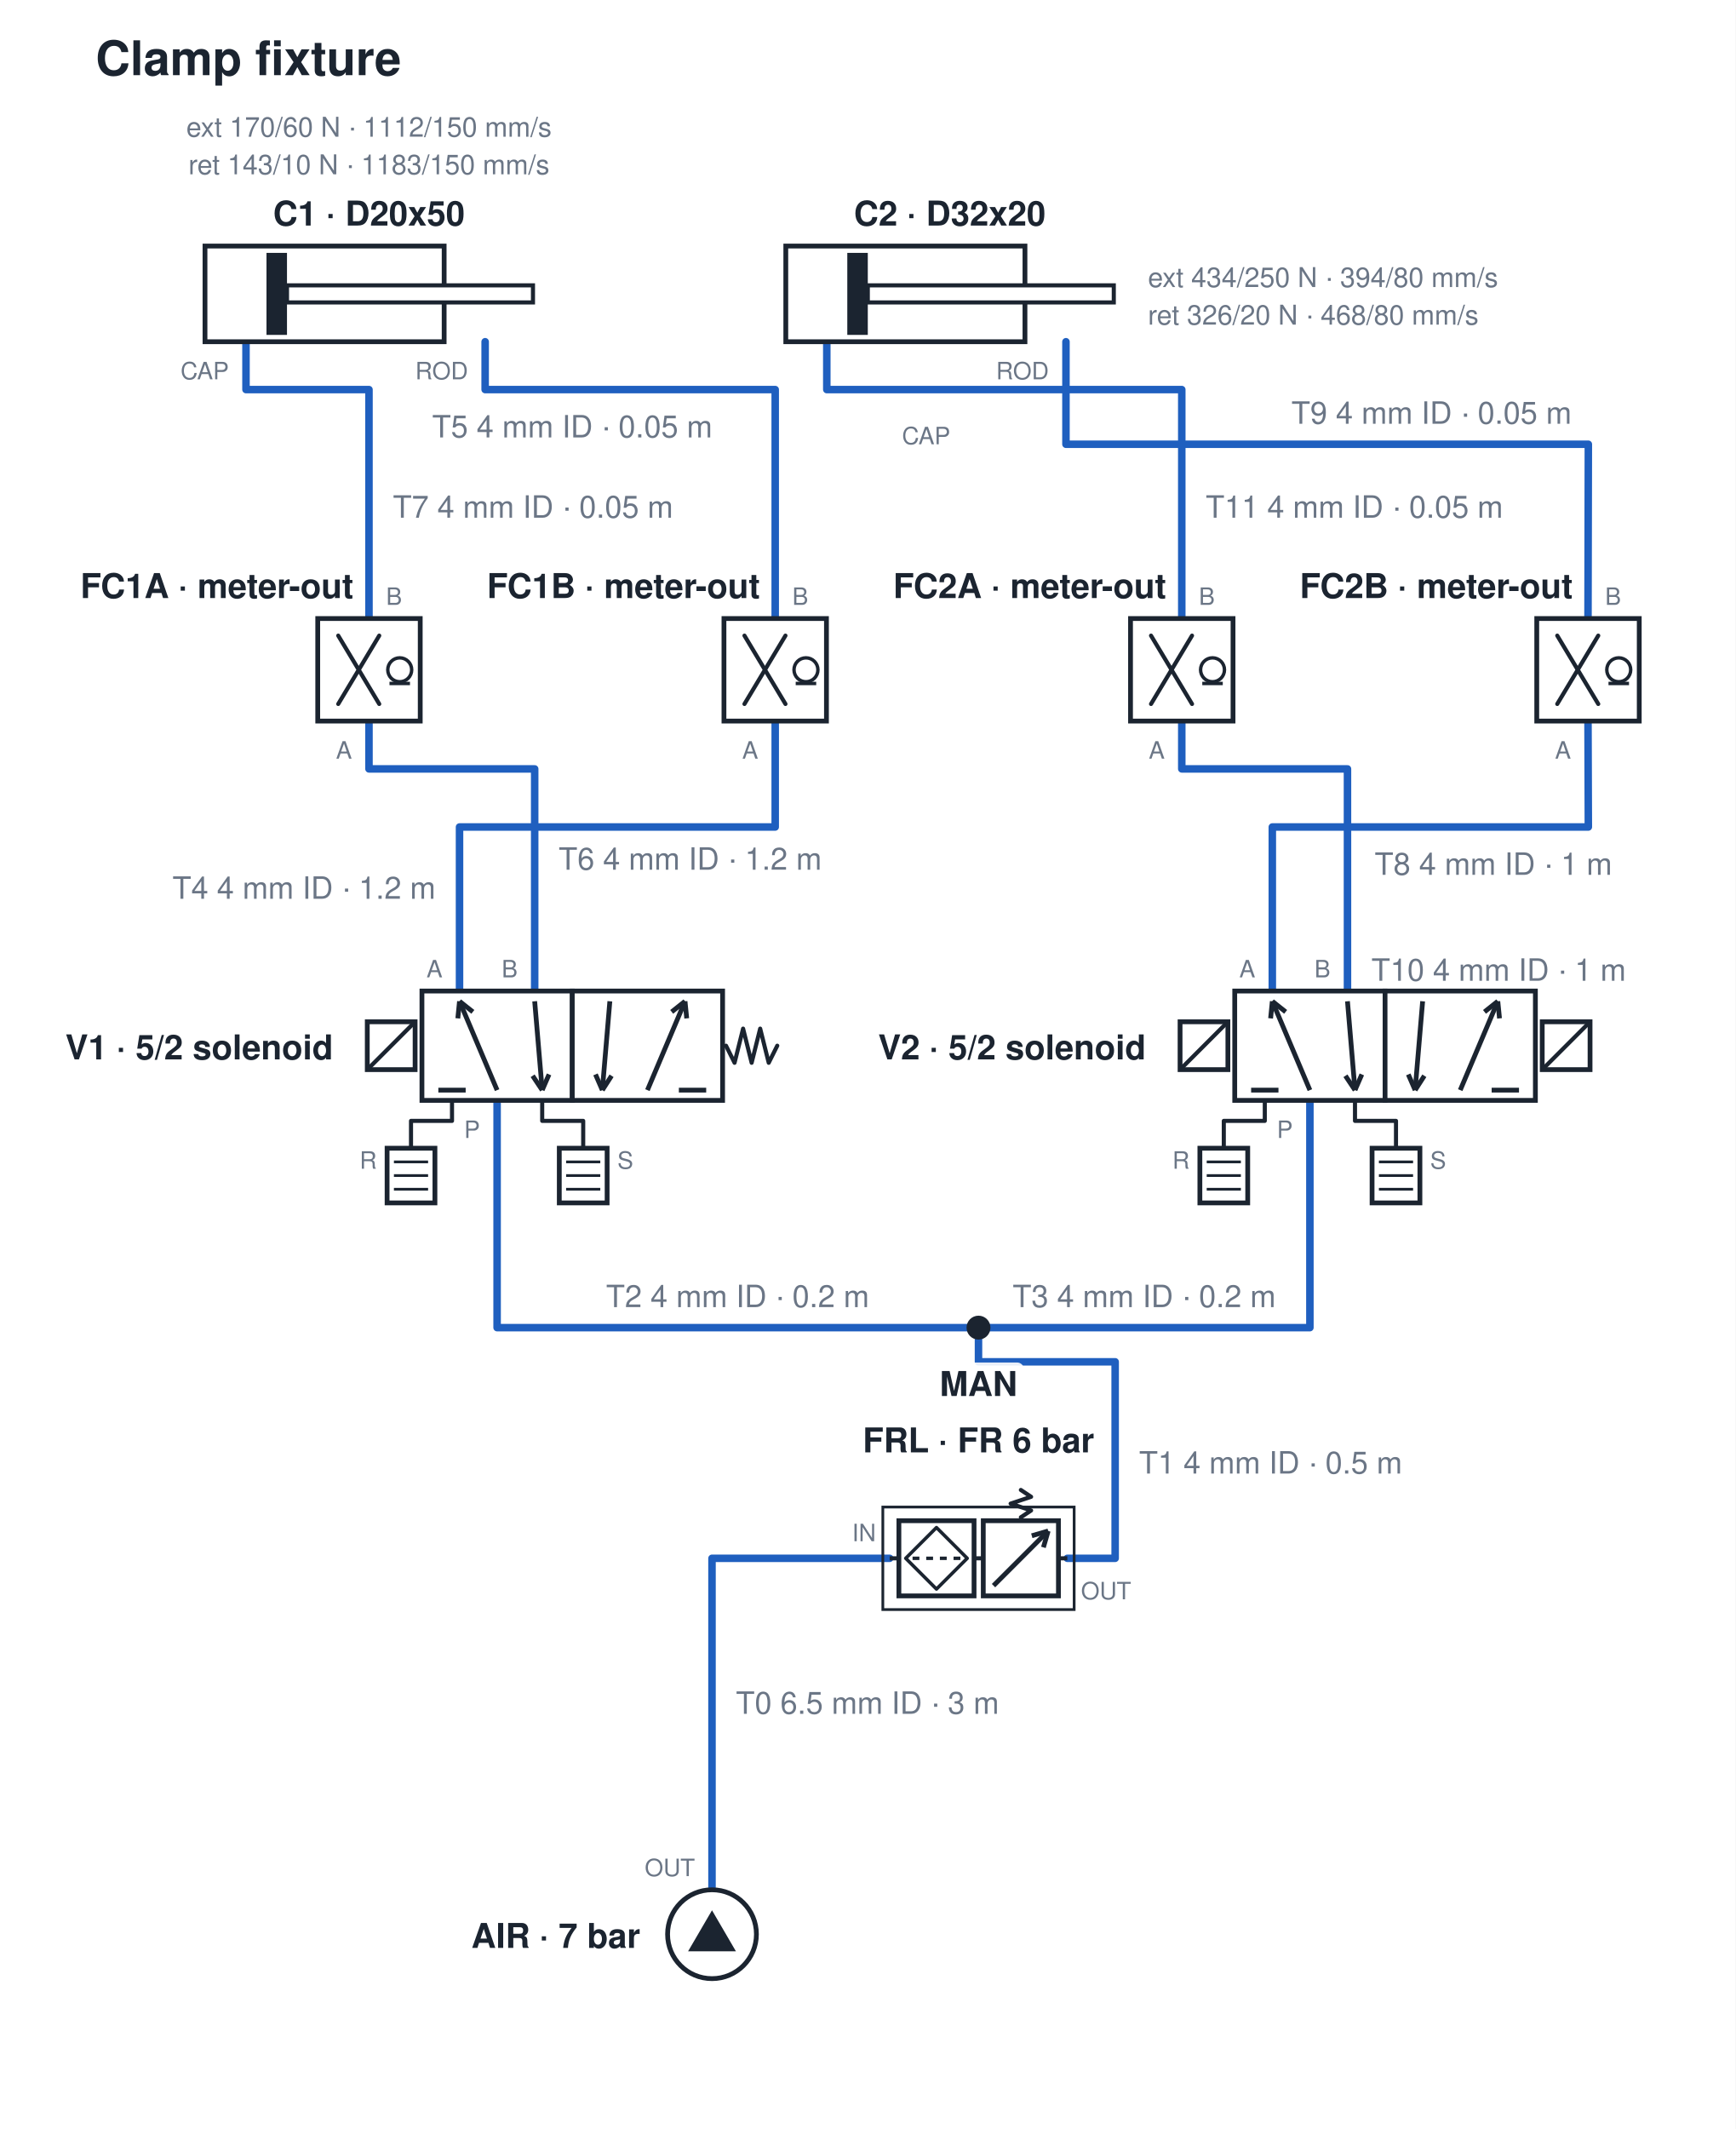
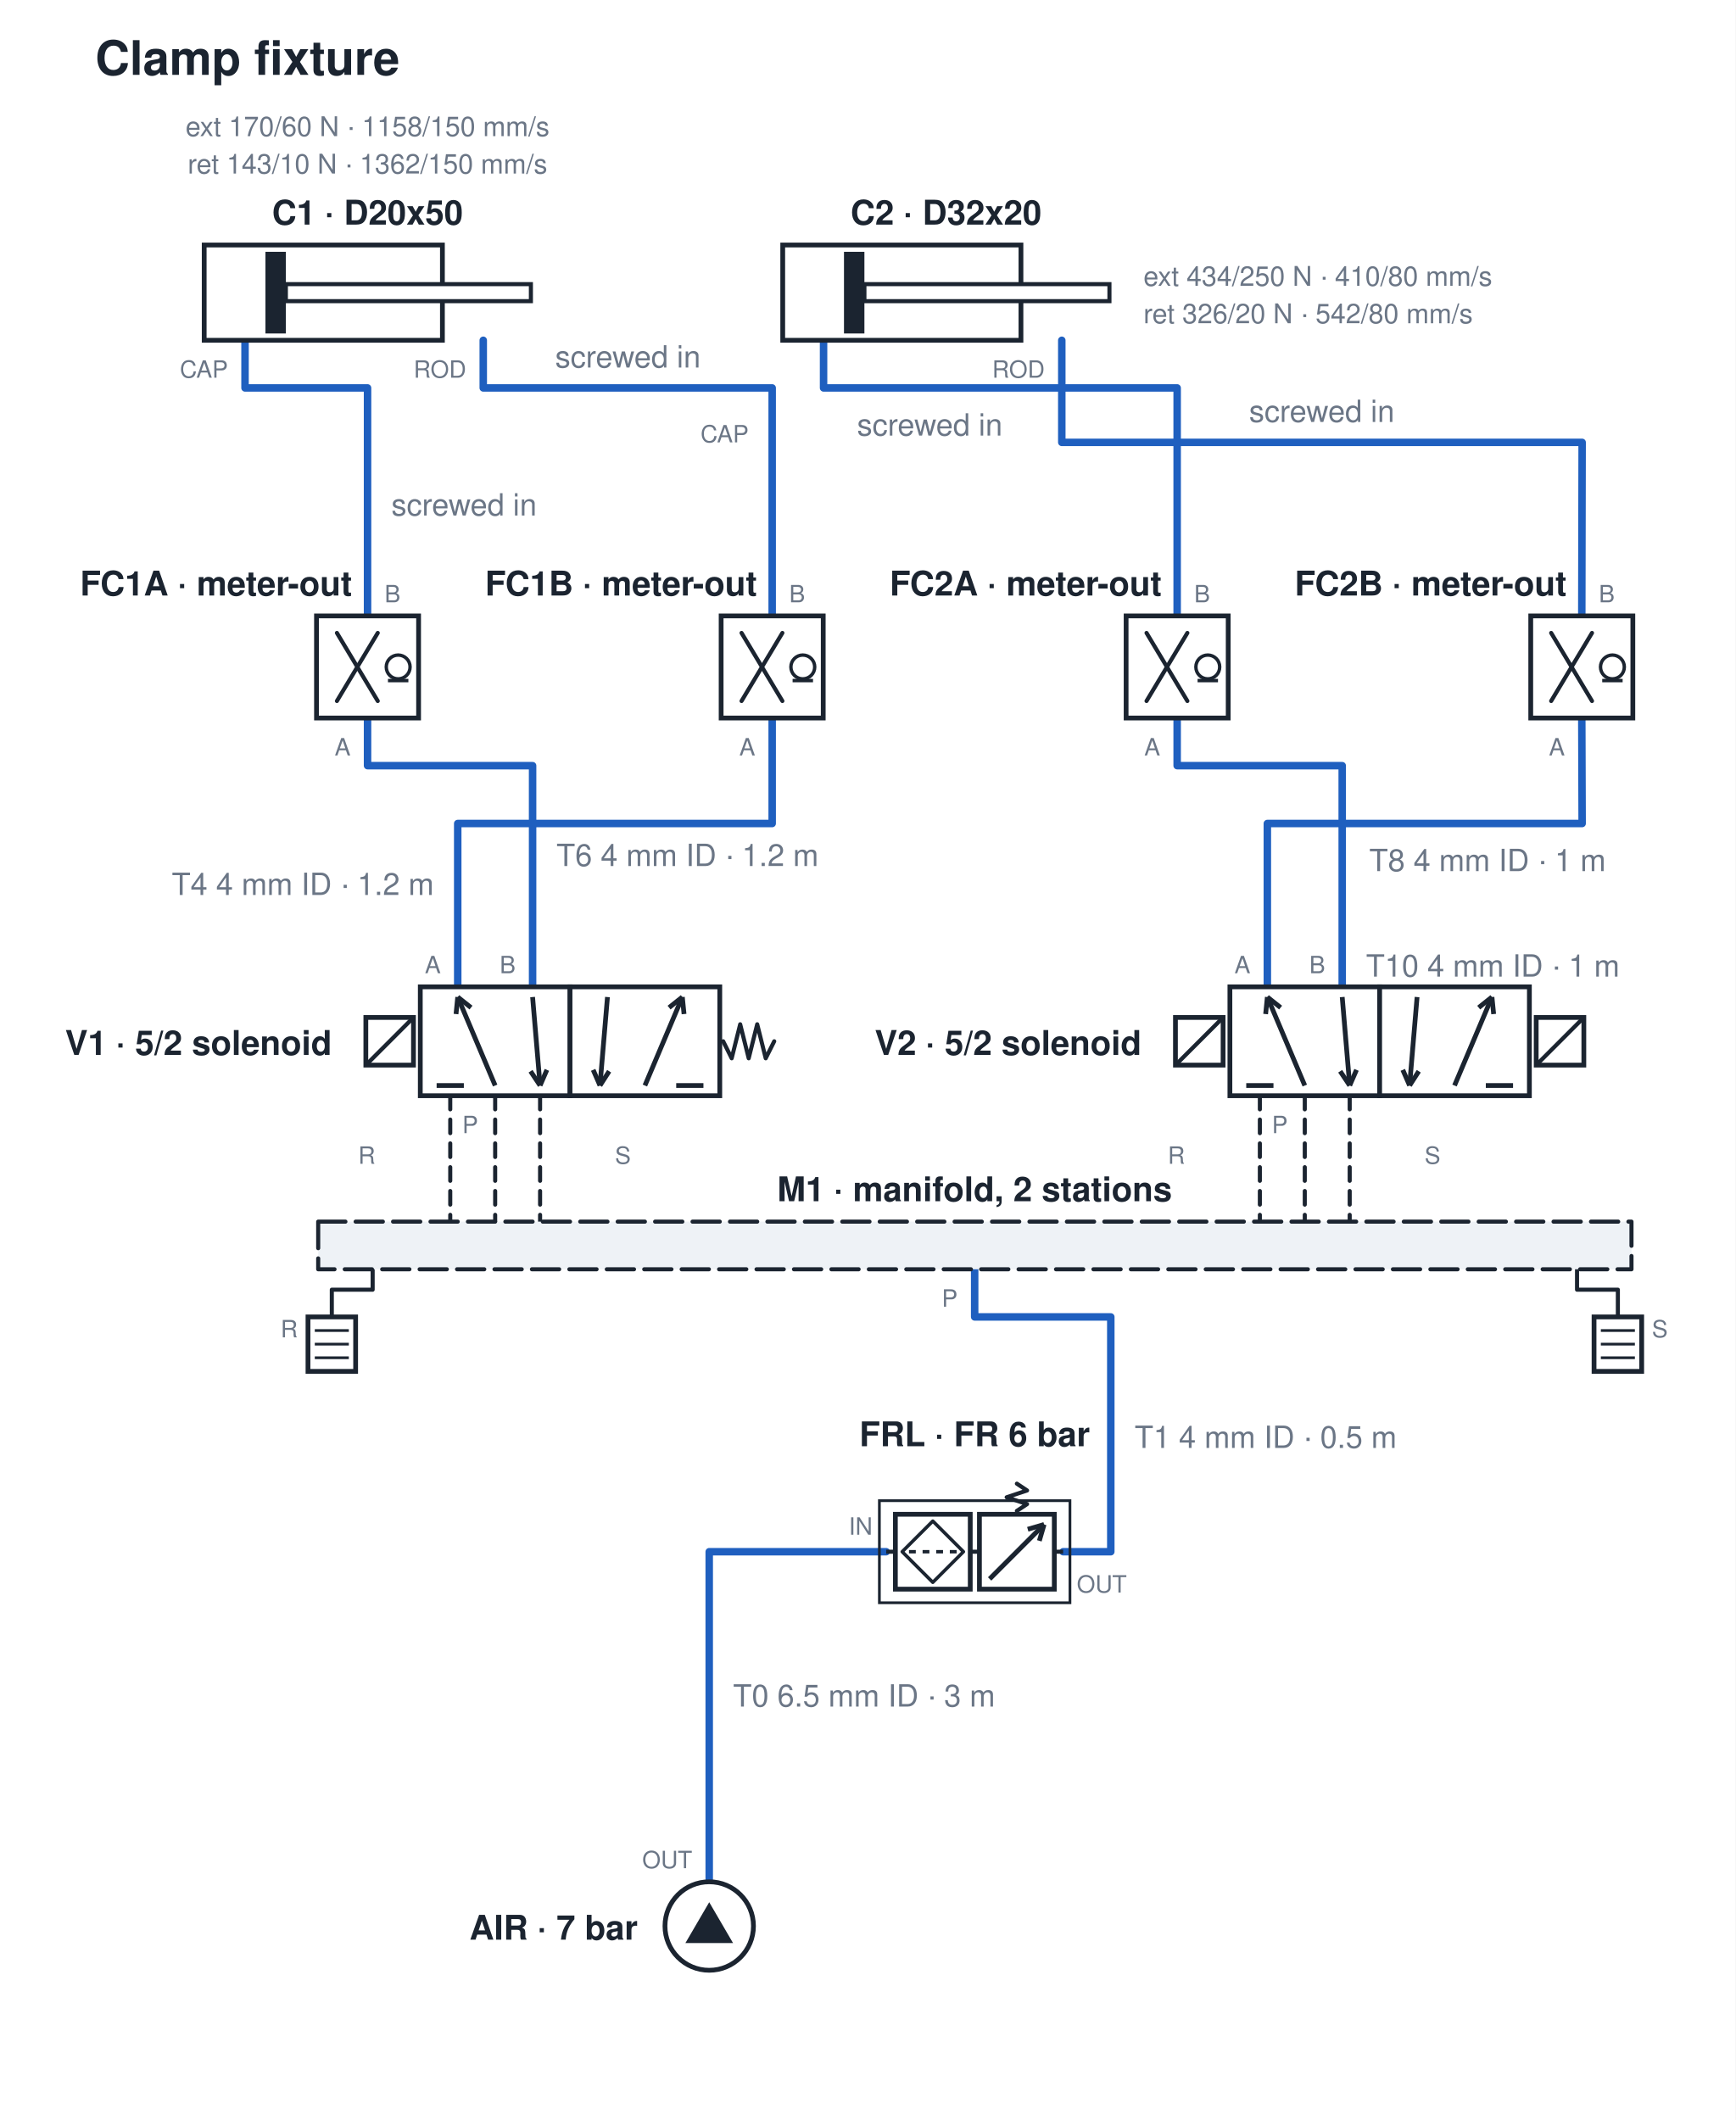
- <svg xmlns="http://www.w3.org/2000/svg" width="508" height="623" viewBox="0 0 508 623" font-family="IBM Plex Sans, Helvetica, Arial, sans-serif" class="harness">
+ <svg xmlns="http://www.w3.org/2000/svg" width="510" height="623" viewBox="0 0 510 623" font-family="IBM Plex Sans, Helvetica, Arial, sans-serif" class="harness">
  <rect width="100%" height="100%" fill="#ffffff" />
  <g class="title">
    <text x="28.0" y="22.0" font-size="14" fill="#1b2430" font-weight="700">Clamp fixture</text>
  </g>
  <g class="tube" data-kind="tube" data-id="T0">
    <polyline class="tube" points="208.4,553.0 208.4,539.0 208.4,456.0 260.4,456.0" fill="none" stroke="#1f5fbf" stroke-width="2.2" stroke-linejoin="round" stroke-linecap="round" />
    <rect class="halo" x="213.4" y="492.5" width="86.3" height="13.0" rx="2" fill="#ffffff" fill-opacity="0.9" stroke="none" />
    <text class="label" x="215.4" y="501.5" font-size="9" fill="#6b7686" text-anchor="start">T0  6.5 mm ID · 3 m</text>
  </g>
  <g class="tube" data-kind="tube" data-id="T1">
-     <polyline class="tube" points="312.4,456.0 326.4,456.0 326.4,398.5 286.4,398.5 286.4,388.5" fill="none" stroke="#1f5fbf" stroke-width="2.2" stroke-linejoin="round" stroke-linecap="round" />
-     <rect class="halo" x="331.4" y="422.2" width="86.3" height="13.0" rx="2" fill="#ffffff" fill-opacity="0.9" stroke="none" />
-     <text class="label" x="333.4" y="431.2" font-size="9" fill="#6b7686" text-anchor="start">T1  4 mm ID · 0.5 m</text>
-   </g>
-   <g class="tube" data-kind="tube" data-id="T2">
-     <polyline class="tube" points="286.4,388.5 145.5,388.5 145.5,356.0 145.5,322.0" fill="none" stroke="#1f5fbf" stroke-width="2.2" stroke-linejoin="round" stroke-linecap="round" />
-     <rect class="halo" x="172.8" y="373.5" width="86.3" height="13.0" rx="2" fill="#ffffff" fill-opacity="0.9" stroke="none" />
-     <text class="label" x="215.9" y="382.5" font-size="9" fill="#6b7686" text-anchor="middle">T2  4 mm ID · 0.2 m</text>
-   </g>
-   <g class="tube" data-kind="tube" data-id="T3">
-     <polyline class="tube" points="286.4,388.5 383.4,388.5 383.4,356.0 383.4,322.0" fill="none" stroke="#1f5fbf" stroke-width="2.2" stroke-linejoin="round" stroke-linecap="round" />
-     <rect class="halo" x="291.8" y="373.5" width="86.3" height="13.0" rx="2" fill="#ffffff" fill-opacity="0.9" stroke="none" />
-     <text class="label" x="334.9" y="382.5" font-size="9" fill="#6b7686" text-anchor="middle">T3  4 mm ID · 0.2 m</text>
+     <polyline class="tube" points="312.4,456.0 326.4,456.0 326.4,387.0 286.4,387.0 286.4,373.0" fill="none" stroke="#1f5fbf" stroke-width="2.2" stroke-linejoin="round" stroke-linecap="round" />
+     <rect class="halo" x="331.4" y="416.5" width="86.3" height="13.0" rx="2" fill="#ffffff" fill-opacity="0.9" stroke="none" />
+     <text class="label" x="333.4" y="425.5" font-size="9" fill="#6b7686" text-anchor="start">T1  4 mm ID · 0.5 m</text>
  </g>
  <g class="tube" data-kind="tube" data-id="T4">
    <polyline class="tube" points="134.5,290.0 134.5,276.0 134.5,242.0 226.9,242.0 226.9,211.0" fill="none" stroke="#1f5fbf" stroke-width="2.2" stroke-linejoin="round" stroke-linecap="round" />
    <rect class="halo" x="43.2" y="254.0" width="86.3" height="13.0" rx="2" fill="#ffffff" fill-opacity="0.9" stroke="none" />
    <text class="label" x="127.5" y="263.0" font-size="9" fill="#6b7686" text-anchor="end">T4  4 mm ID · 1.2 m</text>
  </g>
-   <g class="tube" data-kind="tube" data-id="T5">
+   <g class="tube" data-kind="tube" data-id="J5">
    <polyline class="tube" points="226.9,181.0 226.9,114.0 142.0,114.0 142.0,100.0" fill="none" stroke="#1f5fbf" stroke-width="2.2" stroke-linejoin="round" stroke-linecap="round" />
-     <rect class="halo" x="121.7" y="119.0" width="91.7" height="13.0" rx="2" fill="#ffffff" fill-opacity="0.9" stroke="none" />
-     <text class="label" x="167.5" y="128.0" font-size="9" fill="#6b7686" text-anchor="middle">T5  4 mm ID · 0.05 m</text>
+     <rect class="halo" x="159.6" y="99.0" width="49.8" height="13.0" rx="2" fill="#ffffff" fill-opacity="0.9" stroke="none" />
+     <text class="label" x="184.5" y="108.0" font-size="9" fill="#6b7686" text-anchor="middle">screwed in</text>
  </g>
  <g class="tube" data-kind="tube" data-id="T6">
    <polyline class="tube" points="156.5,290.0 156.5,276.0 156.5,225.0 108.0,225.0 108.0,211.0" fill="none" stroke="#1f5fbf" stroke-width="2.2" stroke-linejoin="round" stroke-linecap="round" />
    <rect class="halo" x="161.5" y="245.5" width="86.3" height="13.0" rx="2" fill="#ffffff" fill-opacity="0.9" stroke="none" />
    <text class="label" x="163.5" y="254.5" font-size="9" fill="#6b7686" text-anchor="start">T6  4 mm ID · 1.2 m</text>
  </g>
-   <g class="tube" data-kind="tube" data-id="T7">
+   <g class="tube" data-kind="tube" data-id="J7">
    <polyline class="tube" points="108.0,181.0 108.0,114.0 72.0,114.0 72.0,100.0" fill="none" stroke="#1f5fbf" stroke-width="2.2" stroke-linejoin="round" stroke-linecap="round" />
-     <rect class="halo" x="113.0" y="142.5" width="91.7" height="13.0" rx="2" fill="#ffffff" fill-opacity="0.9" stroke="none" />
-     <text class="label" x="115.0" y="151.5" font-size="9" fill="#6b7686" text-anchor="start">T7  4 mm ID · 0.05 m</text>
+     <rect class="halo" x="113.0" y="142.5" width="49.8" height="13.0" rx="2" fill="#ffffff" fill-opacity="0.9" stroke="none" />
+     <text class="label" x="115.0" y="151.5" font-size="9" fill="#6b7686" text-anchor="start">screwed in</text>
  </g>
  <g class="tube" data-kind="tube" data-id="T8">
    <polyline class="tube" points="372.4,290.0 372.4,276.0 372.4,242.0 464.9,242.0 464.8,211.0" fill="none" stroke="#1f5fbf" stroke-width="2.2" stroke-linejoin="round" stroke-linecap="round" />
    <rect class="halo" x="398.0" y="247.0" width="78.2" height="13.0" rx="2" fill="#ffffff" fill-opacity="0.9" stroke="none" />
    <text class="label" x="437.1" y="256.0" font-size="9" fill="#6b7686" text-anchor="middle">T8  4 mm ID · 1 m</text>
  </g>
-   <g class="tube" data-kind="tube" data-id="T9">
+   <g class="tube" data-kind="tube" data-id="J9">
    <polyline class="tube" points="464.8,181.0 464.9,130.0 312.0,130.0 312.0,100.0" fill="none" stroke="#1f5fbf" stroke-width="2.2" stroke-linejoin="round" stroke-linecap="round" />
-     <rect class="halo" x="373.2" y="115.0" width="91.7" height="13.0" rx="2" fill="#ffffff" fill-opacity="0.9" stroke="none" />
-     <text class="label" x="419.0" y="124.0" font-size="9" fill="#6b7686" text-anchor="middle">T9  4 mm ID · 0.05 m</text>
+     <rect class="halo" x="363.5" y="115.0" width="49.8" height="13.0" rx="2" fill="#ffffff" fill-opacity="0.9" stroke="none" />
+     <text class="label" x="388.4" y="124.0" font-size="9" fill="#6b7686" text-anchor="middle">screwed in</text>
  </g>
  <g class="tube" data-kind="tube" data-id="T10">
    <polyline class="tube" points="394.4,290.0 394.4,276.0 394.4,225.0 345.9,225.0 345.9,211.0" fill="none" stroke="#1f5fbf" stroke-width="2.2" stroke-linejoin="round" stroke-linecap="round" />
    <rect class="halo" x="399.4" y="278.0" width="83.6" height="13.0" rx="2" fill="#ffffff" fill-opacity="0.9" stroke="none" />
    <text class="label" x="401.4" y="287.0" font-size="9" fill="#6b7686" text-anchor="start">T10  4 mm ID · 1 m</text>
  </g>
-   <g class="tube" data-kind="tube" data-id="T11">
+   <g class="tube" data-kind="tube" data-id="J11">
    <polyline class="tube" points="345.9,181.0 345.9,114.0 242.0,114.0 242.0,100.0" fill="none" stroke="#1f5fbf" stroke-width="2.2" stroke-linejoin="round" stroke-linecap="round" />
-     <rect class="halo" x="350.9" y="142.5" width="97.1" height="13.0" rx="2" fill="#ffffff" fill-opacity="0.9" stroke="none" />
-     <text class="label" x="352.9" y="151.5" font-size="9" fill="#6b7686" text-anchor="start">T11  4 mm ID · 0.05 m</text>
-   </g>
-   <g class="component" data-kind="component" data-id="S_V1_R">
-     <polyline class="sym" points="132.3,322.0 132.3,328.0 120.3,328.0 120.3,336.0" fill="none" stroke="#1b2430" stroke-width="1.2" stroke-linejoin="round" stroke-linecap="round" />
-   </g>
-   <g class="component" data-kind="component" data-id="S_V1_S">
-     <polyline class="sym" points="158.7,322.0 158.7,328.0 170.7,328.0 170.7,336.0" fill="none" stroke="#1b2430" stroke-width="1.2" stroke-linejoin="round" stroke-linecap="round" />
-   </g>
-   <g class="component" data-kind="component" data-id="S_V2_R">
-     <polyline class="sym" points="370.2,322.0 370.2,328.0 358.2,328.0 358.2,336.0" fill="none" stroke="#1b2430" stroke-width="1.2" stroke-linejoin="round" stroke-linecap="round" />
-   </g>
-   <g class="component" data-kind="component" data-id="S_V2_S">
-     <polyline class="sym" points="396.6,322.0 396.6,328.0 408.6,328.0 408.6,336.0" fill="none" stroke="#1b2430" stroke-width="1.2" stroke-linejoin="round" stroke-linecap="round" />
+     <rect class="halo" x="248.3" y="119.0" width="49.8" height="13.0" rx="2" fill="#ffffff" fill-opacity="0.9" stroke="none" />
+     <text class="label" x="273.2" y="128.0" font-size="9" fill="#6b7686" text-anchor="middle">screwed in</text>
+   </g>
+   <g class="component" data-kind="component" data-id="M1">
+     <polyline class="sym" points="145.5,322.0 145.5,359.0" fill="none" stroke="#1b2430" stroke-width="1.2" stroke-dasharray="4 3" stroke-linejoin="round" stroke-linecap="round" />
+     <polyline class="sym" points="132.3,322.0 132.3,359.0" fill="none" stroke="#1b2430" stroke-width="1.2" stroke-dasharray="4 3" stroke-linejoin="round" stroke-linecap="round" />
+     <polyline class="sym" points="158.7,322.0 158.7,359.0" fill="none" stroke="#1b2430" stroke-width="1.2" stroke-dasharray="4 3" stroke-linejoin="round" stroke-linecap="round" />
+     <polyline class="sym" points="383.4,322.0 383.4,359.0" fill="none" stroke="#1b2430" stroke-width="1.2" stroke-dasharray="4 3" stroke-linejoin="round" stroke-linecap="round" />
+     <polyline class="sym" points="370.2,322.0 370.2,359.0" fill="none" stroke="#1b2430" stroke-width="1.2" stroke-dasharray="4 3" stroke-linejoin="round" stroke-linecap="round" />
+     <polyline class="sym" points="396.6,322.0 396.6,359.0" fill="none" stroke="#1b2430" stroke-width="1.2" stroke-dasharray="4 3" stroke-linejoin="round" stroke-linecap="round" />
+   </g>
+   <g class="component" data-kind="component" data-id="S_M1_R">
+     <polyline class="sym" points="109.5,373.0 109.5,379.0 97.5,379.0 97.5,387.0" fill="none" stroke="#1b2430" stroke-width="1.2" stroke-linejoin="round" stroke-linecap="round" />
+   </g>
+   <g class="component" data-kind="component" data-id="S_M1_S">
+     <polyline class="sym" points="463.4,373.0 463.4,379.0 475.4,379.0 475.4,387.0" fill="none" stroke="#1b2430" stroke-width="1.2" stroke-linejoin="round" stroke-linecap="round" />
  </g>
  <g class="component" data-kind="component" data-id="AIR">
    <circle class="sym" cx="208.4" cy="566.0" r="13.0" fill="#ffffff" stroke="#1b2430" stroke-width="1.4" />
    <polygon class="sym" points="201.4,571.0 215.4,571.0 208.4,559.0" fill="#1b2430" stroke="none" stroke-width="0" stroke-linejoin="round" stroke-linecap="round" />
    <rect class="halo" x="135.7" y="560.2" width="53.7" height="14.0" rx="2" fill="#ffffff" fill-opacity="0.9" stroke="none" />
    <text class="label" x="187.4" y="570.0" font-size="10" fill="#1b2430" text-anchor="end" font-weight="700">AIR · 7 bar</text>
    <text class="port" x="203.4" y="549.0" font-size="7" fill="#6b7686" text-anchor="end">OUT</text>
  </g>
  <g class="component" data-kind="component" data-id="FRL">
    <rect class="sym" x="258.4" y="441.0" width="56.0" height="30.0" rx="0" fill="none" stroke="#1b2430" stroke-width="0.8" />
    <rect class="sym" x="263.1" y="445.0" width="22.0" height="22.0" rx="0" fill="#ffffff" stroke="#1b2430" stroke-width="1.4" />
    <polygon class="sym" points="274.1,447.0 283.1,456.0 274.1,465.0 265.1,456.0" fill="none" stroke="#1b2430" stroke-width="1" stroke-linejoin="round" stroke-linecap="round" />
    <line class="sym" x1="267.1" y1="456.0" x2="281.1" y2="456.0" stroke="#1b2430" stroke-width="1" stroke-dasharray="2 2" />
    <line class="sym" x1="285.1" y1="456.0" x2="287.8" y2="456.0" stroke="#1b2430" stroke-width="1.2" />
    <rect class="sym" x="287.8" y="445.0" width="22.0" height="22.0" rx="0" fill="#ffffff" stroke="#1b2430" stroke-width="1.4" />
    <line class="sym" x1="290.8" y1="464.0" x2="306.8" y2="448.0" stroke="#1b2430" stroke-width="1.4" />
    <line class="sym" x1="306.8" y1="448.0" x2="302.0" y2="449.4" stroke="#1b2430" stroke-width="1.4" />
    <line class="sym" x1="306.8" y1="448.0" x2="305.4" y2="452.8" stroke="#1b2430" stroke-width="1.4" />
    <polyline class="sym" points="298.8,444.0 301.8,442.0 295.8,440.0 301.8,438.0 298.8,436.0" fill="none" stroke="#1b2430" stroke-width="1.2" stroke-linejoin="round" stroke-linecap="round" />
    <line class="sym" x1="260.4" y1="456.0" x2="263.1" y2="456.0" stroke="#1b2430" stroke-width="1.2" />
    <line class="sym" x1="309.8" y1="456.0" x2="312.4" y2="456.0" stroke="#1b2430" stroke-width="1.2" />
    <rect class="halo" x="251.8" y="415.2" width="69.2" height="14.0" rx="2" fill="#ffffff" fill-opacity="0.9" stroke="none" />
    <text class="label" x="286.4" y="425.0" font-size="10" fill="#1b2430" text-anchor="middle" font-weight="700">FRL · FR 6 bar</text>
    <text class="port" x="256.4" y="451.0" font-size="7" fill="#6b7686" text-anchor="end">IN</text>
    <text class="port" x="316.4" y="468.0" font-size="7" fill="#6b7686" text-anchor="start">OUT</text>
  </g>
-   <g class="component" data-kind="component" data-id="MAN">
-     <circle class="sym" cx="286.4" cy="388.5" r="3.5" fill="#1b2430" stroke="none" stroke-width="0" />
-     <rect class="halo" x="273.1" y="398.7" width="26.6" height="14.0" rx="2" fill="#ffffff" fill-opacity="0.9" stroke="none" />
-     <text class="label" x="286.4" y="408.5" font-size="10" fill="#1b2430" text-anchor="middle" font-weight="700">MAN</text>
+   <g class="component" data-kind="component" data-id="M1">
+     <rect class="sym" x="93.5" y="359.0" width="385.9" height="14.0" rx="0" fill="#eef2f6" stroke="none" stroke-width="0" />
+     <polygon class="sym" points="93.5,359.0 479.4,359.0 479.4,373.0 93.5,373.0" fill="none" stroke="#1b2430" stroke-width="1.2" stroke-dasharray="8 3" stroke-linejoin="round" stroke-linecap="round" />
+     <rect class="halo" x="226.5" y="343.2" width="119.9" height="14.0" rx="2" fill="#ffffff" fill-opacity="0.9" stroke="none" />
+     <text class="label" x="286.4" y="353.0" font-size="10" fill="#1b2430" text-anchor="middle" font-weight="700">M1 · manifold, 2 stations</text>
+     <text class="port" x="281.4" y="384.0" font-size="7" fill="#6b7686" text-anchor="end">P</text>
+     <text class="port" x="87.5" y="393.0" font-size="7" fill="#6b7686" text-anchor="end">R</text>
+     <text class="port" x="485.4" y="393.0" font-size="7" fill="#6b7686" text-anchor="start">S</text>
  </g>
  <g class="component" data-kind="component" data-id="V1">
    <rect class="sym" x="123.5" y="290.0" width="44.0" height="32.0" rx="0" fill="#ffffff" stroke="#1b2430" stroke-width="1.4" />
    <line class="sym" x1="145.5" y1="319.0" x2="134.5" y2="293.0" stroke="#1b2430" stroke-width="1.4" />
    <line class="sym" x1="134.5" y1="293.0" x2="134.0" y2="298.0" stroke="#1b2430" stroke-width="1.4" />
    <line class="sym" x1="134.5" y1="293.0" x2="138.4" y2="296.1" stroke="#1b2430" stroke-width="1.4" />
    <line class="sym" x1="156.5" y1="293.0" x2="158.7" y2="319.0" stroke="#1b2430" stroke-width="1.4" />
    <line class="sym" x1="158.7" y1="319.0" x2="160.7" y2="314.4" stroke="#1b2430" stroke-width="1.4" />
    <line class="sym" x1="158.7" y1="319.0" x2="155.9" y2="314.8" stroke="#1b2430" stroke-width="1.4" />
    <line class="sym" x1="128.3" y1="319.0" x2="136.3" y2="319.0" stroke="#1b2430" stroke-width="1.4" />
    <rect class="sym" x="167.5" y="290.0" width="44.0" height="32.0" rx="0" fill="#ffffff" stroke="#1b2430" stroke-width="1.4" />
    <line class="sym" x1="189.5" y1="319.0" x2="200.5" y2="293.0" stroke="#1b2430" stroke-width="1.4" />
    <line class="sym" x1="200.5" y1="293.0" x2="196.6" y2="296.1" stroke="#1b2430" stroke-width="1.4" />
    <line class="sym" x1="200.5" y1="293.0" x2="201.0" y2="298.0" stroke="#1b2430" stroke-width="1.4" />
    <line class="sym" x1="178.5" y1="293.0" x2="176.3" y2="319.0" stroke="#1b2430" stroke-width="1.4" />
    <line class="sym" x1="176.3" y1="319.0" x2="179.0" y2="314.8" stroke="#1b2430" stroke-width="1.4" />
    <line class="sym" x1="176.3" y1="319.0" x2="174.3" y2="314.4" stroke="#1b2430" stroke-width="1.4" />
    <line class="sym" x1="198.7" y1="319.0" x2="206.7" y2="319.0" stroke="#1b2430" stroke-width="1.4" />
    <rect class="sym" x="107.5" y="299.0" width="14.0" height="14.0" rx="0" fill="#ffffff" stroke="#1b2430" stroke-width="1.4" />
    <line class="sym" x1="107.5" y1="313.0" x2="121.5" y2="299.0" stroke="#1b2430" stroke-width="1.2" />
    <polyline class="sym" points="212.5,306.0 215.0,311.0 217.5,301.0 220.0,311.0 222.5,301.0 225.0,311.0 227.5,306.0" fill="none" stroke="#1b2430" stroke-width="1.2" stroke-linejoin="round" stroke-linecap="round" />
    <rect class="halo" x="16.0" y="300.2" width="83.5" height="14.0" rx="2" fill="#ffffff" fill-opacity="0.9" stroke="none" />
    <text class="label" x="97.5" y="310.0" font-size="10" fill="#1b2430" text-anchor="end" font-weight="700">V1 · 5/2 solenoid</text>
    <text class="port" x="140.5" y="333.0" font-size="7" fill="#6b7686" text-anchor="end">P</text>
    <text class="port" x="129.5" y="286.0" font-size="7" fill="#6b7686" text-anchor="end">A</text>
    <text class="port" x="151.5" y="286.0" font-size="7" fill="#6b7686" text-anchor="end">B</text>
    <text class="port" x="110.3" y="342.0" font-size="7" fill="#6b7686" text-anchor="end">R</text>
    <text class="port" x="180.7" y="342.0" font-size="7" fill="#6b7686" text-anchor="start">S</text>
  </g>
  <g class="component" data-kind="component" data-id="V2">
    <rect class="sym" x="361.4" y="290.0" width="44.0" height="32.0" rx="0" fill="#ffffff" stroke="#1b2430" stroke-width="1.4" />
    <line class="sym" x1="383.4" y1="319.0" x2="372.4" y2="293.0" stroke="#1b2430" stroke-width="1.4" />
    <line class="sym" x1="372.4" y1="293.0" x2="371.9" y2="298.0" stroke="#1b2430" stroke-width="1.4" />
    <line class="sym" x1="372.4" y1="293.0" x2="376.3" y2="296.1" stroke="#1b2430" stroke-width="1.4" />
    <line class="sym" x1="394.4" y1="293.0" x2="396.6" y2="319.0" stroke="#1b2430" stroke-width="1.4" />
    <line class="sym" x1="396.6" y1="319.0" x2="398.6" y2="314.4" stroke="#1b2430" stroke-width="1.4" />
    <line class="sym" x1="396.6" y1="319.0" x2="393.8" y2="314.8" stroke="#1b2430" stroke-width="1.4" />
    <line class="sym" x1="366.2" y1="319.0" x2="374.2" y2="319.0" stroke="#1b2430" stroke-width="1.4" />
    <rect class="sym" x="405.4" y="290.0" width="44.0" height="32.0" rx="0" fill="#ffffff" stroke="#1b2430" stroke-width="1.4" />
    <line class="sym" x1="427.4" y1="319.0" x2="438.4" y2="293.0" stroke="#1b2430" stroke-width="1.4" />
    <line class="sym" x1="438.4" y1="293.0" x2="434.5" y2="296.1" stroke="#1b2430" stroke-width="1.4" />
    <line class="sym" x1="438.4" y1="293.0" x2="438.9" y2="298.0" stroke="#1b2430" stroke-width="1.4" />
    <line class="sym" x1="416.4" y1="293.0" x2="414.2" y2="319.0" stroke="#1b2430" stroke-width="1.4" />
    <line class="sym" x1="414.2" y1="319.0" x2="416.9" y2="314.8" stroke="#1b2430" stroke-width="1.4" />
    <line class="sym" x1="414.2" y1="319.0" x2="412.2" y2="314.4" stroke="#1b2430" stroke-width="1.4" />
    <line class="sym" x1="436.6" y1="319.0" x2="444.6" y2="319.0" stroke="#1b2430" stroke-width="1.4" />
    <rect class="sym" x="345.4" y="299.0" width="14.0" height="14.0" rx="0" fill="#ffffff" stroke="#1b2430" stroke-width="1.4" />
    <line class="sym" x1="345.4" y1="313.0" x2="359.4" y2="299.0" stroke="#1b2430" stroke-width="1.2" />
    <rect class="sym" x="451.4" y="299.0" width="14.0" height="14.0" rx="0" fill="#ffffff" stroke="#1b2430" stroke-width="1.4" />
    <line class="sym" x1="451.4" y1="313.0" x2="465.4" y2="299.0" stroke="#1b2430" stroke-width="1.2" />
    <rect class="halo" x="253.9" y="300.2" width="83.5" height="14.0" rx="2" fill="#ffffff" fill-opacity="0.9" stroke="none" />
    <text class="label" x="335.4" y="310.0" font-size="10" fill="#1b2430" text-anchor="end" font-weight="700">V2 · 5/2 solenoid</text>
    <text class="port" x="378.4" y="333.0" font-size="7" fill="#6b7686" text-anchor="end">P</text>
    <text class="port" x="367.4" y="286.0" font-size="7" fill="#6b7686" text-anchor="end">A</text>
    <text class="port" x="389.4" y="286.0" font-size="7" fill="#6b7686" text-anchor="end">B</text>
    <text class="port" x="348.2" y="342.0" font-size="7" fill="#6b7686" text-anchor="end">R</text>
    <text class="port" x="418.6" y="342.0" font-size="7" fill="#6b7686" text-anchor="start">S</text>
  </g>
  <g class="component" data-kind="component" data-id="C1">
    <rect class="sym" x="60.0" y="72.0" width="70.0" height="28.0" rx="0" fill="#ffffff" stroke="#1b2430" stroke-width="1.4" />
    <rect class="sym" x="78.0" y="74.0" width="6.0" height="24.0" rx="0" fill="#1b2430" stroke="none" stroke-width="0" />
    <rect class="sym" x="84.0" y="83.5" width="72.0" height="5.0" rx="0" fill="#ffffff" stroke="#1b2430" stroke-width="1.2" />
    <rect class="halo" x="77.1" y="56.2" width="61.8" height="14.0" rx="2" fill="#ffffff" fill-opacity="0.9" stroke="none" />
    <text class="label" x="108.0" y="66.0" font-size="10" fill="#1b2430" text-anchor="middle" font-weight="700">C1 · D20x50</text>
    <rect class="halo" x="47.8" y="31.8" width="120.3" height="12.0" rx="2" fill="#ffffff" fill-opacity="0.9" stroke="none" />
-     <text class="sub" x="108.0" y="40.0" font-size="8" fill="#6b7686" text-anchor="middle">ext 170/60 N · 1112/150 mm/s</text>
+     <text class="sub" x="108.0" y="40.0" font-size="8" fill="#6b7686" text-anchor="middle">ext 170/60 N · 1158/150 mm/s</text>
    <rect class="halo" x="48.4" y="42.8" width="119.1" height="12.0" rx="2" fill="#ffffff" fill-opacity="0.9" stroke="none" />
-     <text class="sub" x="108.0" y="51.0" font-size="8" fill="#6b7686" text-anchor="middle">ret 143/10 N · 1183/150 mm/s</text>
+     <text class="sub" x="108.0" y="51.0" font-size="8" fill="#6b7686" text-anchor="middle">ret 143/10 N · 1362/150 mm/s</text>
    <text class="port" x="67.0" y="111.0" font-size="7" fill="#6b7686" text-anchor="end">CAP</text>
    <text class="port" x="137.0" y="111.0" font-size="7" fill="#6b7686" text-anchor="end">ROD</text>
  </g>
  <g class="component" data-kind="component" data-id="C2">
    <rect class="sym" x="230.0" y="72.0" width="70.0" height="28.0" rx="0" fill="#ffffff" stroke="#1b2430" stroke-width="1.4" />
    <rect class="sym" x="248.0" y="74.0" width="6.0" height="24.0" rx="0" fill="#1b2430" stroke="none" stroke-width="0" />
    <rect class="sym" x="254.0" y="83.5" width="72.0" height="5.0" rx="0" fill="#ffffff" stroke="#1b2430" stroke-width="1.2" />
    <rect class="halo" x="247.1" y="56.2" width="61.8" height="14.0" rx="2" fill="#ffffff" fill-opacity="0.9" stroke="none" />
    <text class="label" x="278.0" y="66.0" font-size="10" fill="#1b2430" text-anchor="middle" font-weight="700">C2 · D32x20</text>
    <rect class="halo" x="334.0" y="75.8" width="115.5" height="12.0" rx="2" fill="#ffffff" fill-opacity="0.9" stroke="none" />
-     <text class="sub" x="336.0" y="84.0" font-size="8" fill="#6b7686" text-anchor="start">ext 434/250 N · 394/80 mm/s</text>
+     <text class="sub" x="336.0" y="84.0" font-size="8" fill="#6b7686" text-anchor="start">ext 434/250 N · 410/80 mm/s</text>
    <rect class="halo" x="334.0" y="86.8" width="109.5" height="12.0" rx="2" fill="#ffffff" fill-opacity="0.9" stroke="none" />
-     <text class="sub" x="336.0" y="95.0" font-size="8" fill="#6b7686" text-anchor="start">ret 326/20 N · 468/80 mm/s</text>
-     <text class="port" x="264.0" y="130.0" font-size="7" fill="#6b7686" text-anchor="start">CAP</text>
+     <text class="sub" x="336.0" y="95.0" font-size="8" fill="#6b7686" text-anchor="start">ret 326/20 N · 542/80 mm/s</text>
+     <text class="port" x="220.0" y="130.0" font-size="7" fill="#6b7686" text-anchor="end">CAP</text>
    <text class="port" x="307.0" y="111.0" font-size="7" fill="#6b7686" text-anchor="end">ROD</text>
  </g>
  <g class="component" data-kind="component" data-id="FC1A">
    <rect class="sym" x="93.0" y="181.0" width="30.0" height="30.0" rx="0" fill="#ffffff" stroke="#1b2430" stroke-width="1.4" />
    <polyline class="sym" points="99.0,186.0 105.0,196.0 99.0,206.0" fill="none" stroke="#1b2430" stroke-width="1.2" stroke-linejoin="round" stroke-linecap="round" />
    <polyline class="sym" points="111.0,186.0 105.0,196.0 111.0,206.0" fill="none" stroke="#1b2430" stroke-width="1.2" stroke-linejoin="round" stroke-linecap="round" />
    <circle class="sym" cx="117.0" cy="196.0" r="3.5" fill="none" stroke="#1b2430" stroke-width="1" />
    <line class="sym" x1="114.0" y1="200.0" x2="120.0" y2="200.0" stroke="#1b2430" stroke-width="1" />
    <rect class="halo" x="21.0" y="165.2" width="85.0" height="14.0" rx="2" fill="#ffffff" fill-opacity="0.9" stroke="none" />
    <text class="label" x="63.5" y="175.0" font-size="10" fill="#1b2430" text-anchor="middle" font-weight="700">FC1A · meter-out</text>
    <text class="port" x="103.0" y="222.0" font-size="7" fill="#6b7686" text-anchor="end">A</text>
    <text class="port" x="113.0" y="177.0" font-size="7" fill="#6b7686" text-anchor="start">B</text>
  </g>
  <g class="component" data-kind="component" data-id="FC1B">
    <rect class="sym" x="211.9" y="181.0" width="30.0" height="30.0" rx="0" fill="#ffffff" stroke="#1b2430" stroke-width="1.4" />
    <polyline class="sym" points="217.9,186.0 223.9,196.0 217.9,206.0" fill="none" stroke="#1b2430" stroke-width="1.2" stroke-linejoin="round" stroke-linecap="round" />
    <polyline class="sym" points="229.9,186.0 223.9,196.0 229.9,206.0" fill="none" stroke="#1b2430" stroke-width="1.2" stroke-linejoin="round" stroke-linecap="round" />
    <circle class="sym" cx="235.9" cy="196.0" r="3.5" fill="none" stroke="#1b2430" stroke-width="1" />
    <line class="sym" x1="232.9" y1="200.0" x2="238.9" y2="200.0" stroke="#1b2430" stroke-width="1" />
    <rect class="halo" x="140.1" y="165.2" width="84.9" height="14.0" rx="2" fill="#ffffff" fill-opacity="0.9" stroke="none" />
    <text class="label" x="182.5" y="175.0" font-size="10" fill="#1b2430" text-anchor="middle" font-weight="700">FC1B · meter-out</text>
    <text class="port" x="221.9" y="222.0" font-size="7" fill="#6b7686" text-anchor="end">A</text>
    <text class="port" x="231.9" y="177.0" font-size="7" fill="#6b7686" text-anchor="start">B</text>
  </g>
  <g class="component" data-kind="component" data-id="FC2A">
    <rect class="sym" x="330.9" y="181.0" width="30.0" height="30.0" rx="0" fill="#ffffff" stroke="#1b2430" stroke-width="1.4" />
    <polyline class="sym" points="336.9,186.0 342.9,196.0 336.9,206.0" fill="none" stroke="#1b2430" stroke-width="1.2" stroke-linejoin="round" stroke-linecap="round" />
    <polyline class="sym" points="348.9,186.0 342.9,196.0 348.9,206.0" fill="none" stroke="#1b2430" stroke-width="1.2" stroke-linejoin="round" stroke-linecap="round" />
    <circle class="sym" cx="354.9" cy="196.0" r="3.5" fill="none" stroke="#1b2430" stroke-width="1" />
    <line class="sym" x1="351.9" y1="200.0" x2="357.9" y2="200.0" stroke="#1b2430" stroke-width="1" />
    <rect class="halo" x="258.9" y="165.2" width="85.0" height="14.0" rx="2" fill="#ffffff" fill-opacity="0.9" stroke="none" />
    <text class="label" x="301.4" y="175.0" font-size="10" fill="#1b2430" text-anchor="middle" font-weight="700">FC2A · meter-out</text>
    <text class="port" x="340.9" y="222.0" font-size="7" fill="#6b7686" text-anchor="end">A</text>
    <text class="port" x="350.9" y="177.0" font-size="7" fill="#6b7686" text-anchor="start">B</text>
  </g>
  <g class="component" data-kind="component" data-id="FC2B">
    <rect class="sym" x="449.8" y="181.0" width="30.0" height="30.0" rx="0" fill="#ffffff" stroke="#1b2430" stroke-width="1.4" />
    <polyline class="sym" points="455.8,186.0 461.8,196.0 455.8,206.0" fill="none" stroke="#1b2430" stroke-width="1.2" stroke-linejoin="round" stroke-linecap="round" />
    <polyline class="sym" points="467.8,186.0 461.8,196.0 467.8,206.0" fill="none" stroke="#1b2430" stroke-width="1.2" stroke-linejoin="round" stroke-linecap="round" />
    <circle class="sym" cx="473.8" cy="196.0" r="3.5" fill="none" stroke="#1b2430" stroke-width="1" />
    <line class="sym" x1="470.8" y1="200.0" x2="476.8" y2="200.0" stroke="#1b2430" stroke-width="1" />
    <rect class="halo" x="377.9" y="165.2" width="84.9" height="14.0" rx="2" fill="#ffffff" fill-opacity="0.9" stroke="none" />
    <text class="label" x="420.4" y="175.0" font-size="10" fill="#1b2430" text-anchor="middle" font-weight="700">FC2B · meter-out</text>
    <text class="port" x="459.8" y="222.0" font-size="7" fill="#6b7686" text-anchor="end">A</text>
    <text class="port" x="469.8" y="177.0" font-size="7" fill="#6b7686" text-anchor="start">B</text>
  </g>
-   <g class="component" data-kind="component" data-id="S_V1_R">
-     <rect class="sym" x="113.3" y="336.0" width="14.0" height="16.0" rx="0" fill="#ffffff" stroke="#1b2430" stroke-width="1.4" />
-     <line class="sym" x1="115.3" y1="340.0" x2="125.3" y2="340.0" stroke="#1b2430" stroke-width="0.8" />
-     <line class="sym" x1="115.3" y1="344.0" x2="125.3" y2="344.0" stroke="#1b2430" stroke-width="0.8" />
-     <line class="sym" x1="115.3" y1="348.0" x2="125.3" y2="348.0" stroke="#1b2430" stroke-width="0.8" />
-   </g>
-   <g class="component" data-kind="component" data-id="S_V1_S">
-     <rect class="sym" x="163.7" y="336.0" width="14.0" height="16.0" rx="0" fill="#ffffff" stroke="#1b2430" stroke-width="1.4" />
-     <line class="sym" x1="165.7" y1="340.0" x2="175.7" y2="340.0" stroke="#1b2430" stroke-width="0.8" />
-     <line class="sym" x1="165.7" y1="344.0" x2="175.7" y2="344.0" stroke="#1b2430" stroke-width="0.8" />
-     <line class="sym" x1="165.7" y1="348.0" x2="175.7" y2="348.0" stroke="#1b2430" stroke-width="0.8" />
-   </g>
-   <g class="component" data-kind="component" data-id="S_V2_R">
-     <rect class="sym" x="351.2" y="336.0" width="14.0" height="16.0" rx="0" fill="#ffffff" stroke="#1b2430" stroke-width="1.4" />
-     <line class="sym" x1="353.2" y1="340.0" x2="363.2" y2="340.0" stroke="#1b2430" stroke-width="0.8" />
-     <line class="sym" x1="353.2" y1="344.0" x2="363.2" y2="344.0" stroke="#1b2430" stroke-width="0.8" />
-     <line class="sym" x1="353.2" y1="348.0" x2="363.2" y2="348.0" stroke="#1b2430" stroke-width="0.8" />
-   </g>
-   <g class="component" data-kind="component" data-id="S_V2_S">
-     <rect class="sym" x="401.6" y="336.0" width="14.0" height="16.0" rx="0" fill="#ffffff" stroke="#1b2430" stroke-width="1.4" />
-     <line class="sym" x1="403.6" y1="340.0" x2="413.6" y2="340.0" stroke="#1b2430" stroke-width="0.8" />
-     <line class="sym" x1="403.6" y1="344.0" x2="413.6" y2="344.0" stroke="#1b2430" stroke-width="0.8" />
-     <line class="sym" x1="403.6" y1="348.0" x2="413.6" y2="348.0" stroke="#1b2430" stroke-width="0.8" />
+   <g class="component" data-kind="component" data-id="S_M1_R">
+     <rect class="sym" x="90.5" y="387.0" width="14.0" height="16.0" rx="0" fill="#ffffff" stroke="#1b2430" stroke-width="1.4" />
+     <line class="sym" x1="92.5" y1="391.0" x2="102.5" y2="391.0" stroke="#1b2430" stroke-width="0.8" />
+     <line class="sym" x1="92.5" y1="395.0" x2="102.5" y2="395.0" stroke="#1b2430" stroke-width="0.8" />
+     <line class="sym" x1="92.5" y1="399.0" x2="102.5" y2="399.0" stroke="#1b2430" stroke-width="0.8" />
+   </g>
+   <g class="component" data-kind="component" data-id="S_M1_S">
+     <rect class="sym" x="468.4" y="387.0" width="14.0" height="16.0" rx="0" fill="#ffffff" stroke="#1b2430" stroke-width="1.4" />
+     <line class="sym" x1="470.4" y1="391.0" x2="480.4" y2="391.0" stroke="#1b2430" stroke-width="0.8" />
+     <line class="sym" x1="470.4" y1="395.0" x2="480.4" y2="395.0" stroke="#1b2430" stroke-width="0.8" />
+     <line class="sym" x1="470.4" y1="399.0" x2="480.4" y2="399.0" stroke="#1b2430" stroke-width="0.8" />
  </g>
</svg>
